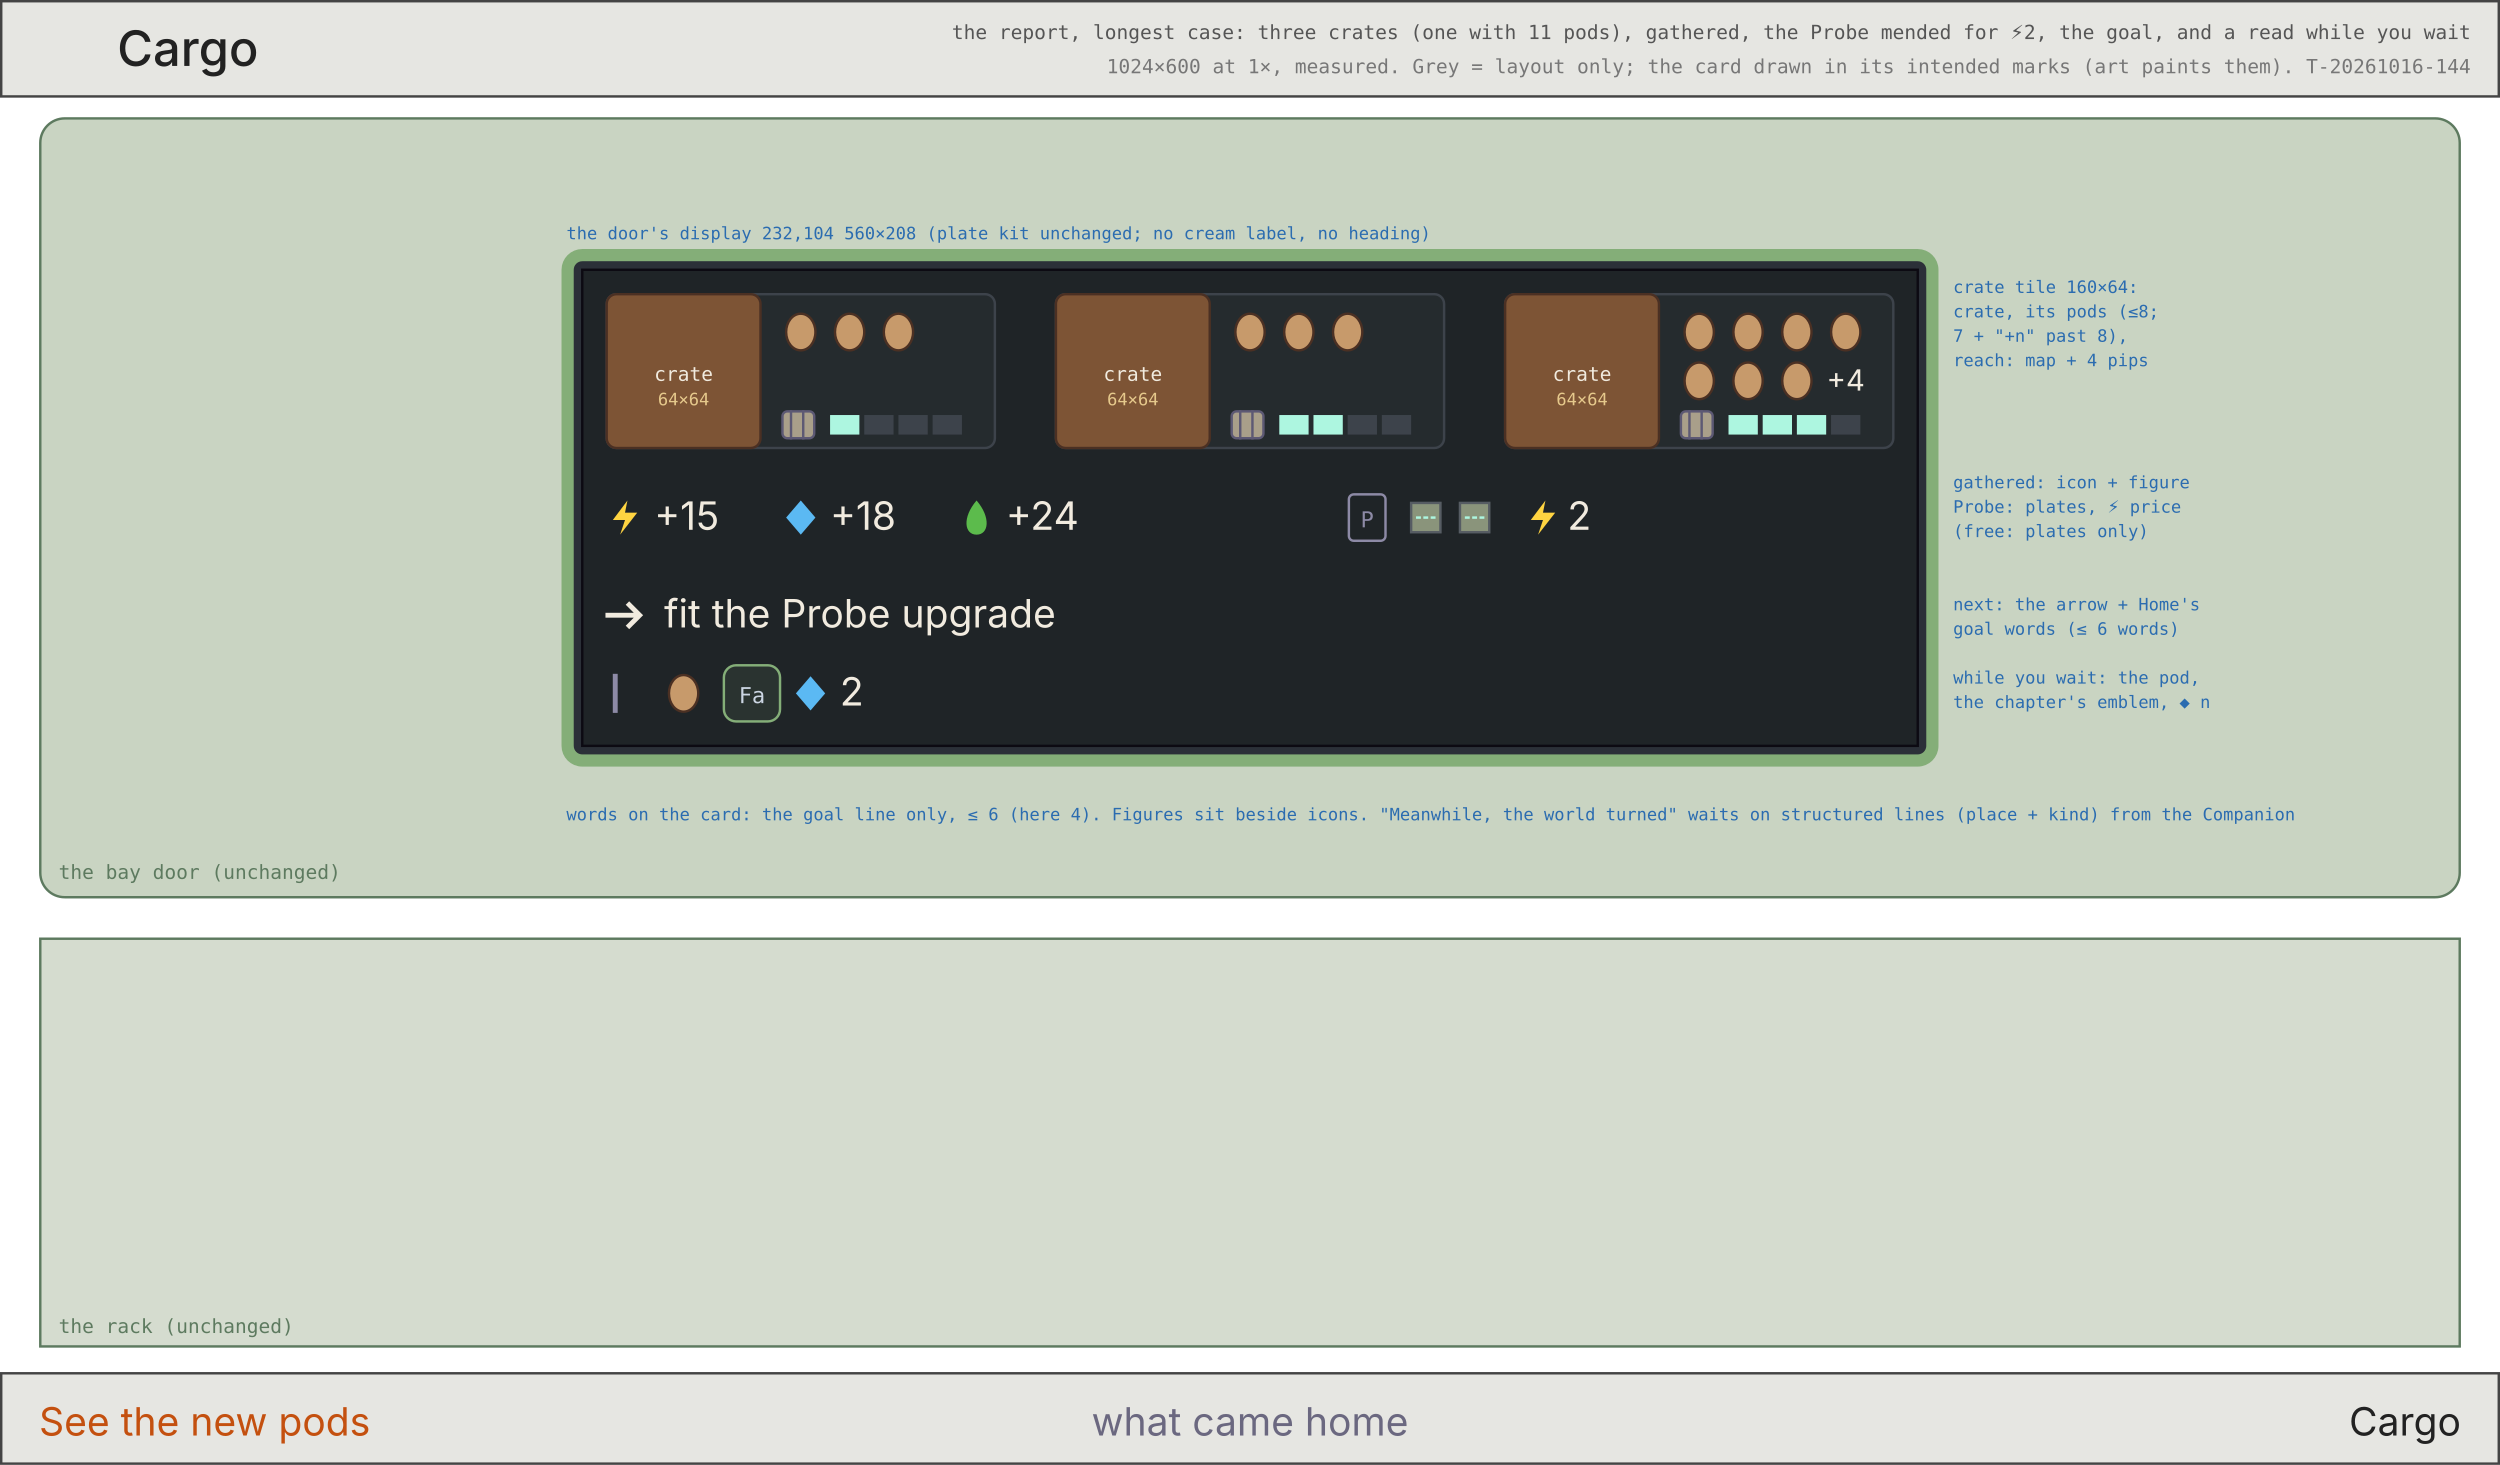
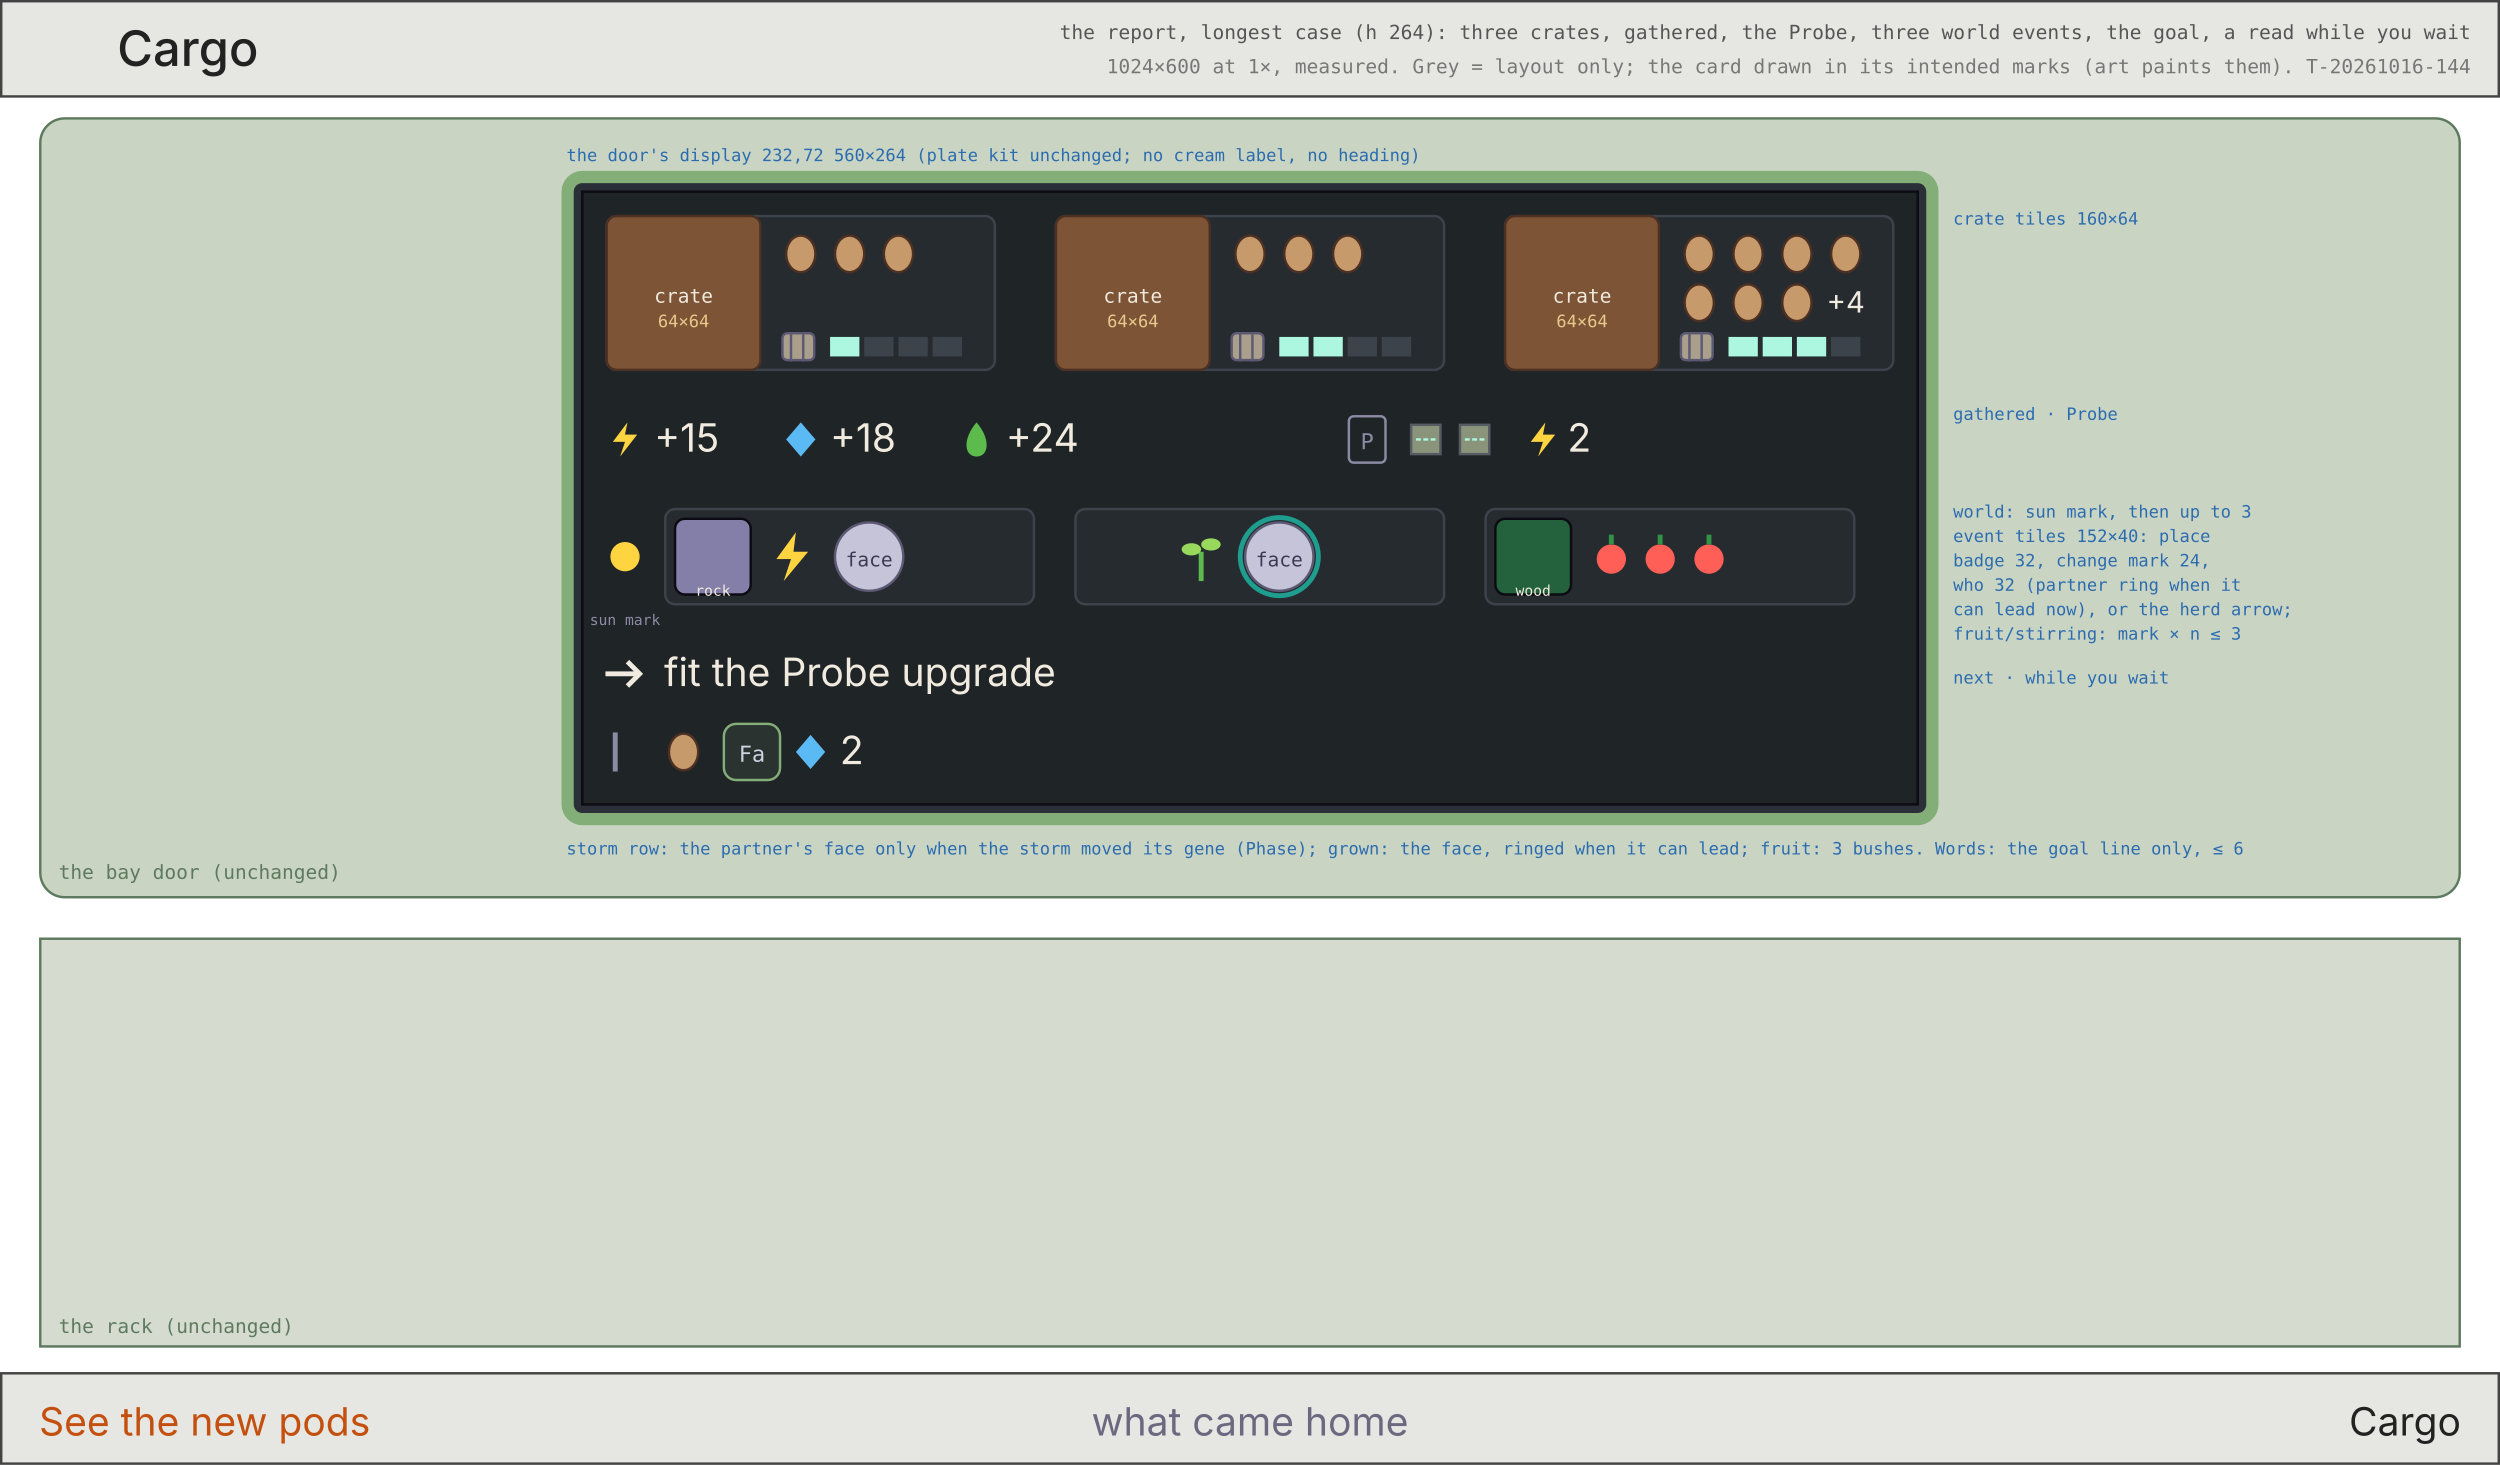
<svg xmlns="http://www.w3.org/2000/svg" viewBox="0 0 1024 600" width="1024" height="600" font-family="Inter, DejaVu Sans, sans-serif">
  <rect width="1024" height="600" fill="#fff" />
  <rect x="0.5" y="0.5" width="1023" height="39" fill="#e6e6e2" stroke="#444" stroke-width="1" />
  <text x="48" y="27" font-size="20" fill="#222" text-anchor="start" font-weight="500">Cargo</text>
-   <text x="1012" y="16" font-size="8" fill="#555" text-anchor="end" font-family="DejaVu Sans Mono, monospace">the report, longest case: three crates (one with 11 pods), gathered, the Probe mended for ⚡2, the goal, and a read while you wait</text>
+   <text x="1012" y="16" font-size="8" fill="#555" text-anchor="end" font-family="DejaVu Sans Mono, monospace">the report, longest case (h 264): three crates, gathered, the Probe, three world events, the goal, a read while you wait</text>
  <text x="1012" y="30" font-size="8" fill="#777" text-anchor="end" font-family="DejaVu Sans Mono, monospace">1024×600 at 1×, measured. Grey = layout only; the card drawn in its intended marks (art paints them). T-20261016-144</text>
  <rect x="16.5" y="48.5" width="991" height="319" fill="#c9d4c2" stroke="#5d7a5f" stroke-width="1" rx="10" />
  <text x="24" y="360" font-size="8" fill="#5d7a5f" text-anchor="start" font-family="DejaVu Sans Mono, monospace">the bay door (unchanged)</text>
  <rect x="16.5" y="384.5" width="991" height="167" fill="#d5dccf" stroke="#5d7a5f" stroke-width="1" />
  <text x="24" y="546" font-size="8" fill="#5d7a5f" text-anchor="start" font-family="DejaVu Sans Mono, monospace">the rack (unchanged)</text>
-   <rect x="232.5" y="104.5" width="559" height="207" fill="#2b3038" stroke="#84ae78" stroke-width="5" rx="6" />
-   <rect x="238.5" y="110.5" width="547" height="195" fill="#1f2427" stroke="#0c0a12" stroke-width="1" />
-   <text x="232" y="98" font-size="7" fill="#2b6cb0" text-anchor="start" font-family="DejaVu Sans Mono, monospace">the door's display 232,104 560×208 (plate kit unchanged; no cream label, no heading)</text>
-   <rect x="248.5" y="120.5" width="159" height="63" fill="#252b2e" stroke="#3d434b" stroke-width="1" rx="4" />
-   <rect x="248.5" y="120.5" width="63" height="63" fill="#7d5435" stroke="#4b3023" stroke-width="1" rx="4" />
-   <text x="280" y="156" font-size="8" fill="#f1ebdf" text-anchor="middle" font-family="DejaVu Sans Mono, monospace">crate</text>
-   <text x="280" y="166" font-size="7" fill="#e6c98c" text-anchor="middle" font-family="DejaVu Sans Mono, monospace">64×64</text>
-   <ellipse cx="328" cy="136" rx="6" ry="7.5" fill="#c79a6b" stroke="#4b3023" />
-   <ellipse cx="348" cy="136" rx="6" ry="7.5" fill="#c79a6b" stroke="#4b3023" />
-   <ellipse cx="368" cy="136" rx="6" ry="7.5" fill="#c79a6b" stroke="#4b3023" />
-   <rect x="320.5" y="168.5" width="13" height="11" fill="#a99f8a" stroke="#5d5974" stroke-width="1" rx="2" />
-   <path d="M324 168V180M329 168V180" stroke="#5d5974" />
-   <rect x="340" y="170" width="12" height="8" fill="#adf6e0" />
-   <rect x="354" y="170" width="12" height="8" fill="#3d434b" />
-   <rect x="368" y="170" width="12" height="8" fill="#3d434b" />
-   <rect x="382" y="170" width="12" height="8" fill="#3d434b" />
-   <rect x="432.5" y="120.5" width="159" height="63" fill="#252b2e" stroke="#3d434b" stroke-width="1" rx="4" />
-   <rect x="432.5" y="120.5" width="63" height="63" fill="#7d5435" stroke="#4b3023" stroke-width="1" rx="4" />
-   <text x="464" y="156" font-size="8" fill="#f1ebdf" text-anchor="middle" font-family="DejaVu Sans Mono, monospace">crate</text>
-   <text x="464" y="166" font-size="7" fill="#e6c98c" text-anchor="middle" font-family="DejaVu Sans Mono, monospace">64×64</text>
-   <ellipse cx="512" cy="136" rx="6" ry="7.5" fill="#c79a6b" stroke="#4b3023" />
-   <ellipse cx="532" cy="136" rx="6" ry="7.5" fill="#c79a6b" stroke="#4b3023" />
-   <ellipse cx="552" cy="136" rx="6" ry="7.5" fill="#c79a6b" stroke="#4b3023" />
-   <rect x="504.5" y="168.5" width="13" height="11" fill="#a99f8a" stroke="#5d5974" stroke-width="1" rx="2" />
-   <path d="M508 168V180M513 168V180" stroke="#5d5974" />
-   <rect x="524" y="170" width="12" height="8" fill="#adf6e0" />
-   <rect x="538" y="170" width="12" height="8" fill="#adf6e0" />
-   <rect x="552" y="170" width="12" height="8" fill="#3d434b" />
-   <rect x="566" y="170" width="12" height="8" fill="#3d434b" />
-   <rect x="616.5" y="120.5" width="159" height="63" fill="#252b2e" stroke="#3d434b" stroke-width="1" rx="4" />
-   <rect x="616.5" y="120.5" width="63" height="63" fill="#7d5435" stroke="#4b3023" stroke-width="1" rx="4" />
-   <text x="648" y="156" font-size="8" fill="#f1ebdf" text-anchor="middle" font-family="DejaVu Sans Mono, monospace">crate</text>
-   <text x="648" y="166" font-size="7" fill="#e6c98c" text-anchor="middle" font-family="DejaVu Sans Mono, monospace">64×64</text>
-   <ellipse cx="696" cy="136" rx="6" ry="7.5" fill="#c79a6b" stroke="#4b3023" />
-   <ellipse cx="716" cy="136" rx="6" ry="7.5" fill="#c79a6b" stroke="#4b3023" />
-   <ellipse cx="736" cy="136" rx="6" ry="7.5" fill="#c79a6b" stroke="#4b3023" />
-   <ellipse cx="756" cy="136" rx="6" ry="7.5" fill="#c79a6b" stroke="#4b3023" />
-   <ellipse cx="696" cy="156" rx="6" ry="7.5" fill="#c79a6b" stroke="#4b3023" />
-   <ellipse cx="716" cy="156" rx="6" ry="7.5" fill="#c79a6b" stroke="#4b3023" />
-   <ellipse cx="736" cy="156" rx="6" ry="7.5" fill="#c79a6b" stroke="#4b3023" />
-   <text x="756" y="160" font-size="12" fill="#f1ebdf" text-anchor="middle">+4</text>
-   <rect x="688.5" y="168.5" width="13" height="11" fill="#a99f8a" stroke="#5d5974" stroke-width="1" rx="2" />
-   <path d="M692 168V180M697 168V180" stroke="#5d5974" />
-   <rect x="708" y="170" width="12" height="8" fill="#adf6e0" />
-   <rect x="722" y="170" width="12" height="8" fill="#adf6e0" />
-   <rect x="736" y="170" width="12" height="8" fill="#adf6e0" />
-   <rect x="750" y="170" width="12" height="8" fill="#3d434b" />
-   <path d="M257 205L251 213H256L254 219L261 210H256Z" fill="#ffd441" />
-   <text x="268" y="217" font-size="16" fill="#f1ebdf" text-anchor="start">+15</text>
-   <path d="M328 205L334 212L328 219L322 212Z" fill="#5bb9f3" />
-   <text x="340" y="217" font-size="16" fill="#f1ebdf" text-anchor="start">+18</text>
-   <path d="M400 205C406 212 405 219 400 219C395 219 394 212 400 205Z" fill="#5cbb4c" />
-   <text x="412" y="217" font-size="16" fill="#f1ebdf" text-anchor="start">+24</text>
-   <rect x="552.5" y="202.5" width="15" height="19" fill="none" stroke="#8d8aa6" stroke-width="1" rx="2" />
-   <text x="560" y="216" font-size="9" fill="#8d8aa6" text-anchor="middle" font-family="DejaVu Sans Mono, monospace">P</text>
-   <path d="M578 206H590V218H578Z" fill="#8a947b" stroke="#565c63" />
-   <path d="M580 212H588" stroke="#adf6e0" stroke-dasharray="2 1" />
-   <path d="M598 206H610V218H598Z" fill="#8a947b" stroke="#565c63" />
-   <path d="M600 212H608" stroke="#adf6e0" stroke-dasharray="2 1" />
-   <path d="M633 205L627 213H632L630 219L637 210H632Z" fill="#ffd441" />
-   <text x="642" y="217" font-size="16" fill="#f1ebdf" text-anchor="start">2</text>
-   <path d="M248 252H262M257 247L262 252L257 257" stroke="#f1ebdf" stroke-width="2" fill="none" />
-   <text x="272" y="257" font-size="16" fill="#f1ebdf" text-anchor="start">fit the Probe upgrade</text>
-   <path d="M252 276V292" stroke="#8d8aa6" stroke-width="2" />
-   <ellipse cx="280" cy="284" rx="6" ry="7.5" fill="#c79a6b" stroke="#4b3023" />
-   <rect x="296.5" y="272.5" width="23" height="23" fill="#2a3330" stroke="#84ae78" stroke-width="1" rx="5" />
-   <text x="308" y="288" font-size="9" fill="#cbd5e2" text-anchor="middle" font-family="DejaVu Sans Mono, monospace">Fa</text>
-   <path d="M332 277L338 284L332 291L326 284Z" fill="#5bb9f3" />
-   <text x="344" y="289" font-size="16" fill="#f1ebdf" text-anchor="start">2</text>
-   <text x="800" y="120" font-size="7" fill="#2b6cb0" text-anchor="start" font-family="DejaVu Sans Mono, monospace">crate tile 160×64:</text>
-   <text x="800" y="130" font-size="7" fill="#2b6cb0" text-anchor="start" font-family="DejaVu Sans Mono, monospace">crate, its pods (≤8;</text>
-   <text x="800" y="140" font-size="7" fill="#2b6cb0" text-anchor="start" font-family="DejaVu Sans Mono, monospace">7 + "+n" past 8),</text>
-   <text x="800" y="150" font-size="7" fill="#2b6cb0" text-anchor="start" font-family="DejaVu Sans Mono, monospace">reach: map + 4 pips</text>
-   <text x="800" y="200" font-size="7" fill="#2b6cb0" text-anchor="start" font-family="DejaVu Sans Mono, monospace">gathered: icon + figure</text>
-   <text x="800" y="210" font-size="7" fill="#2b6cb0" text-anchor="start" font-family="DejaVu Sans Mono, monospace">Probe: plates, ⚡ price</text>
-   <text x="800" y="220" font-size="7" fill="#2b6cb0" text-anchor="start" font-family="DejaVu Sans Mono, monospace">(free: plates only)</text>
-   <text x="800" y="250" font-size="7" fill="#2b6cb0" text-anchor="start" font-family="DejaVu Sans Mono, monospace">next: the arrow + Home's</text>
-   <text x="800" y="260" font-size="7" fill="#2b6cb0" text-anchor="start" font-family="DejaVu Sans Mono, monospace">goal words (≤ 6 words)</text>
-   <text x="800" y="280" font-size="7" fill="#2b6cb0" text-anchor="start" font-family="DejaVu Sans Mono, monospace">while you wait: the pod,</text>
-   <text x="800" y="290" font-size="7" fill="#2b6cb0" text-anchor="start" font-family="DejaVu Sans Mono, monospace">the chapter's emblem, ◆ n</text>
-   <text x="232" y="336" font-size="7" fill="#2b6cb0" text-anchor="start" font-family="DejaVu Sans Mono, monospace">words on the card: the goal line only, ≤ 6 (here 4). Figures sit beside icons. "Meanwhile, the world turned" waits on structured lines (place + kind) from the Companion</text>
+   <rect x="232.5" y="72.5" width="559" height="263" fill="#2b3038" stroke="#84ae78" stroke-width="5" rx="6" />
+   <rect x="238.5" y="78.5" width="547" height="251" fill="#1f2427" stroke="#0c0a12" stroke-width="1" />
+   <text x="232" y="66" font-size="7" fill="#2b6cb0" text-anchor="start" font-family="DejaVu Sans Mono, monospace">the door's display 232,72 560×264 (plate kit unchanged; no cream label, no heading)</text>
+   <rect x="248.5" y="88.5" width="159" height="63" fill="#252b2e" stroke="#3d434b" stroke-width="1" rx="4" />
+   <rect x="248.5" y="88.5" width="63" height="63" fill="#7d5435" stroke="#4b3023" stroke-width="1" rx="4" />
+   <text x="280" y="124" font-size="8" fill="#f1ebdf" text-anchor="middle" font-family="DejaVu Sans Mono, monospace">crate</text>
+   <text x="280" y="134" font-size="7" fill="#e6c98c" text-anchor="middle" font-family="DejaVu Sans Mono, monospace">64×64</text>
+   <ellipse cx="328" cy="104" rx="6" ry="7.5" fill="#c79a6b" stroke="#4b3023" />
+   <ellipse cx="348" cy="104" rx="6" ry="7.5" fill="#c79a6b" stroke="#4b3023" />
+   <ellipse cx="368" cy="104" rx="6" ry="7.5" fill="#c79a6b" stroke="#4b3023" />
+   <rect x="320.5" y="136.5" width="13" height="11" fill="#a99f8a" stroke="#5d5974" stroke-width="1" rx="2" />
+   <path d="M324 136V148M329 136V148" stroke="#5d5974" />
+   <rect x="340" y="138" width="12" height="8" fill="#adf6e0" />
+   <rect x="354" y="138" width="12" height="8" fill="#3d434b" />
+   <rect x="368" y="138" width="12" height="8" fill="#3d434b" />
+   <rect x="382" y="138" width="12" height="8" fill="#3d434b" />
+   <rect x="432.5" y="88.5" width="159" height="63" fill="#252b2e" stroke="#3d434b" stroke-width="1" rx="4" />
+   <rect x="432.5" y="88.5" width="63" height="63" fill="#7d5435" stroke="#4b3023" stroke-width="1" rx="4" />
+   <text x="464" y="124" font-size="8" fill="#f1ebdf" text-anchor="middle" font-family="DejaVu Sans Mono, monospace">crate</text>
+   <text x="464" y="134" font-size="7" fill="#e6c98c" text-anchor="middle" font-family="DejaVu Sans Mono, monospace">64×64</text>
+   <ellipse cx="512" cy="104" rx="6" ry="7.5" fill="#c79a6b" stroke="#4b3023" />
+   <ellipse cx="532" cy="104" rx="6" ry="7.5" fill="#c79a6b" stroke="#4b3023" />
+   <ellipse cx="552" cy="104" rx="6" ry="7.5" fill="#c79a6b" stroke="#4b3023" />
+   <rect x="504.5" y="136.5" width="13" height="11" fill="#a99f8a" stroke="#5d5974" stroke-width="1" rx="2" />
+   <path d="M508 136V148M513 136V148" stroke="#5d5974" />
+   <rect x="524" y="138" width="12" height="8" fill="#adf6e0" />
+   <rect x="538" y="138" width="12" height="8" fill="#adf6e0" />
+   <rect x="552" y="138" width="12" height="8" fill="#3d434b" />
+   <rect x="566" y="138" width="12" height="8" fill="#3d434b" />
+   <rect x="616.5" y="88.5" width="159" height="63" fill="#252b2e" stroke="#3d434b" stroke-width="1" rx="4" />
+   <rect x="616.5" y="88.5" width="63" height="63" fill="#7d5435" stroke="#4b3023" stroke-width="1" rx="4" />
+   <text x="648" y="124" font-size="8" fill="#f1ebdf" text-anchor="middle" font-family="DejaVu Sans Mono, monospace">crate</text>
+   <text x="648" y="134" font-size="7" fill="#e6c98c" text-anchor="middle" font-family="DejaVu Sans Mono, monospace">64×64</text>
+   <ellipse cx="696" cy="104" rx="6" ry="7.5" fill="#c79a6b" stroke="#4b3023" />
+   <ellipse cx="716" cy="104" rx="6" ry="7.5" fill="#c79a6b" stroke="#4b3023" />
+   <ellipse cx="736" cy="104" rx="6" ry="7.5" fill="#c79a6b" stroke="#4b3023" />
+   <ellipse cx="756" cy="104" rx="6" ry="7.5" fill="#c79a6b" stroke="#4b3023" />
+   <ellipse cx="696" cy="124" rx="6" ry="7.5" fill="#c79a6b" stroke="#4b3023" />
+   <ellipse cx="716" cy="124" rx="6" ry="7.5" fill="#c79a6b" stroke="#4b3023" />
+   <ellipse cx="736" cy="124" rx="6" ry="7.5" fill="#c79a6b" stroke="#4b3023" />
+   <text x="756" y="128" font-size="12" fill="#f1ebdf" text-anchor="middle">+4</text>
+   <rect x="688.5" y="136.5" width="13" height="11" fill="#a99f8a" stroke="#5d5974" stroke-width="1" rx="2" />
+   <path d="M692 136V148M697 136V148" stroke="#5d5974" />
+   <rect x="708" y="138" width="12" height="8" fill="#adf6e0" />
+   <rect x="722" y="138" width="12" height="8" fill="#adf6e0" />
+   <rect x="736" y="138" width="12" height="8" fill="#adf6e0" />
+   <rect x="750" y="138" width="12" height="8" fill="#3d434b" />
+   <path d="M257 173L251 181H256L254 187L261 178H256Z" fill="#ffd441" />
+   <text x="268" y="185" font-size="16" fill="#f1ebdf" text-anchor="start">+15</text>
+   <path d="M328 173L334 180L328 187L322 180Z" fill="#5bb9f3" />
+   <text x="340" y="185" font-size="16" fill="#f1ebdf" text-anchor="start">+18</text>
+   <path d="M400 173C406 180 405 187 400 187C395 187 394 180 400 173Z" fill="#5cbb4c" />
+   <text x="412" y="185" font-size="16" fill="#f1ebdf" text-anchor="start">+24</text>
+   <rect x="552.5" y="170.5" width="15" height="19" fill="none" stroke="#8d8aa6" stroke-width="1" rx="2" />
+   <text x="560" y="184" font-size="9" fill="#8d8aa6" text-anchor="middle" font-family="DejaVu Sans Mono, monospace">P</text>
+   <path d="M578 174H590V186H578Z" fill="#8a947b" stroke="#565c63" />
+   <path d="M580 180H588" stroke="#adf6e0" stroke-dasharray="2 1" />
+   <path d="M598 174H610V186H598Z" fill="#8a947b" stroke="#565c63" />
+   <path d="M600 180H608" stroke="#adf6e0" stroke-dasharray="2 1" />
+   <path d="M633 173L627 181H632L630 187L637 178H632Z" fill="#ffd441" />
+   <text x="642" y="185" font-size="16" fill="#f1ebdf" text-anchor="start">2</text>
+   <circle cx="256" cy="228" r="6" fill="#ffd441" stroke="none" stroke-width="1" />
+   <text x="256" y="256" font-size="6" fill="#8d8aa6" text-anchor="middle" font-family="DejaVu Sans Mono, monospace">sun mark</text>
+   <rect x="272.5" y="208.5" width="151" height="39" fill="#252b2e" stroke="#3d434b" stroke-width="1" rx="4" />
+   <rect x="276.5" y="212.5" width="31" height="31" fill="#847fa8" stroke="#0c0a12" stroke-width="1" rx="4" />
+   <text x="292" y="244" font-size="6" fill="#f1ebdf" text-anchor="middle" font-family="DejaVu Sans Mono, monospace">rock</text>
+   <path d="M326 218L318 229H324L321 238L331 226H325Z" fill="#ffd441" />
+   <circle cx="356" cy="228" r="14" fill="#c6c4d8" stroke="#5d5974" stroke-width="1" />
+   <text x="356" y="232" font-size="8" fill="#3d3954" text-anchor="middle" font-family="DejaVu Sans Mono, monospace">face</text>
+   <rect x="440.5" y="208.5" width="151" height="39" fill="#252b2e" stroke="#3d434b" stroke-width="1" rx="4" />
+   <path d="M492 238V226" stroke="#5cbb4c" stroke-width="2" />
+   <ellipse cx="488" cy="225" rx="4" ry="2.5" fill="#98d85c" />
+   <ellipse cx="496" cy="223" rx="4" ry="2.5" fill="#98d85c" />
+   <circle cx="524" cy="228" r="14" fill="#c6c4d8" stroke="#5d5974" stroke-width="1" />
+   <text x="524" y="232" font-size="8" fill="#3d3954" text-anchor="middle" font-family="DejaVu Sans Mono, monospace">face</text>
+   <circle cx="524" cy="228" r="16" fill="none" stroke="#1f9d8f" stroke-width="2" />
+   <rect x="608.5" y="208.5" width="151" height="39" fill="#252b2e" stroke="#3d434b" stroke-width="1" rx="4" />
+   <rect x="612.5" y="212.5" width="31" height="31" fill="#23623c" stroke="#0c0a12" stroke-width="1" rx="4" />
+   <text x="628" y="244" font-size="6" fill="#f1ebdf" text-anchor="middle" font-family="DejaVu Sans Mono, monospace">wood</text>
+   <circle cx="660" cy="229" r="6" fill="#ff5f57" stroke="none" stroke-width="1" />
+   <path d="M660 223V219" stroke="#329245" stroke-width="2" />
+   <circle cx="680" cy="229" r="6" fill="#ff5f57" stroke="none" stroke-width="1" />
+   <path d="M680 223V219" stroke="#329245" stroke-width="2" />
+   <circle cx="700" cy="229" r="6" fill="#ff5f57" stroke="none" stroke-width="1" />
+   <path d="M700 223V219" stroke="#329245" stroke-width="2" />
+   <path d="M248 276H262M257 271L262 276L257 281" stroke="#f1ebdf" stroke-width="2" fill="none" />
+   <text x="272" y="281" font-size="16" fill="#f1ebdf" text-anchor="start">fit the Probe upgrade</text>
+   <path d="M252 300V316" stroke="#8d8aa6" stroke-width="2" />
+   <ellipse cx="280" cy="308" rx="6" ry="7.5" fill="#c79a6b" stroke="#4b3023" />
+   <rect x="296.5" y="296.5" width="23" height="23" fill="#2a3330" stroke="#84ae78" stroke-width="1" rx="5" />
+   <text x="308" y="312" font-size="9" fill="#cbd5e2" text-anchor="middle" font-family="DejaVu Sans Mono, monospace">Fa</text>
+   <path d="M332 301L338 308L332 315L326 308Z" fill="#5bb9f3" />
+   <text x="344" y="313" font-size="16" fill="#f1ebdf" text-anchor="start">2</text>
+   <text x="800" y="92" font-size="7" fill="#2b6cb0" text-anchor="start" font-family="DejaVu Sans Mono, monospace">crate tiles 160×64</text>
+   <text x="800" y="172" font-size="7" fill="#2b6cb0" text-anchor="start" font-family="DejaVu Sans Mono, monospace">gathered · Probe</text>
+   <text x="800" y="212" font-size="7" fill="#2b6cb0" text-anchor="start" font-family="DejaVu Sans Mono, monospace">world: sun mark, then up to 3</text>
+   <text x="800" y="222" font-size="7" fill="#2b6cb0" text-anchor="start" font-family="DejaVu Sans Mono, monospace">event tiles 152×40: place</text>
+   <text x="800" y="232" font-size="7" fill="#2b6cb0" text-anchor="start" font-family="DejaVu Sans Mono, monospace">badge 32, change mark 24,</text>
+   <text x="800" y="242" font-size="7" fill="#2b6cb0" text-anchor="start" font-family="DejaVu Sans Mono, monospace">who 32 (partner ring when it</text>
+   <text x="800" y="252" font-size="7" fill="#2b6cb0" text-anchor="start" font-family="DejaVu Sans Mono, monospace">can lead now), or the herd arrow;</text>
+   <text x="800" y="262" font-size="7" fill="#2b6cb0" text-anchor="start" font-family="DejaVu Sans Mono, monospace">fruit/stirring: mark × n ≤ 3</text>
+   <text x="800" y="280" font-size="7" fill="#2b6cb0" text-anchor="start" font-family="DejaVu Sans Mono, monospace">next · while you wait</text>
+   <text x="232" y="350" font-size="7" fill="#2b6cb0" text-anchor="start" font-family="DejaVu Sans Mono, monospace">storm row: the partner's face only when the storm moved its gene (Phase); grown: the face, ringed when it can lead; fruit: 3 bushes. Words: the goal line only, ≤ 6</text>
  <rect x="0.5" y="562.5" width="1023" height="37" fill="#e6e6e2" stroke="#444" stroke-width="1" />
  <text x="16" y="588" font-size="16" fill="#c4500f" text-anchor="start">See the new pods</text>
  <text x="512" y="588" font-size="16" fill="#6b6880" text-anchor="middle">what came home</text>
  <text x="1008" y="588" font-size="16" fill="#222" text-anchor="end">Cargo</text>
</svg>
